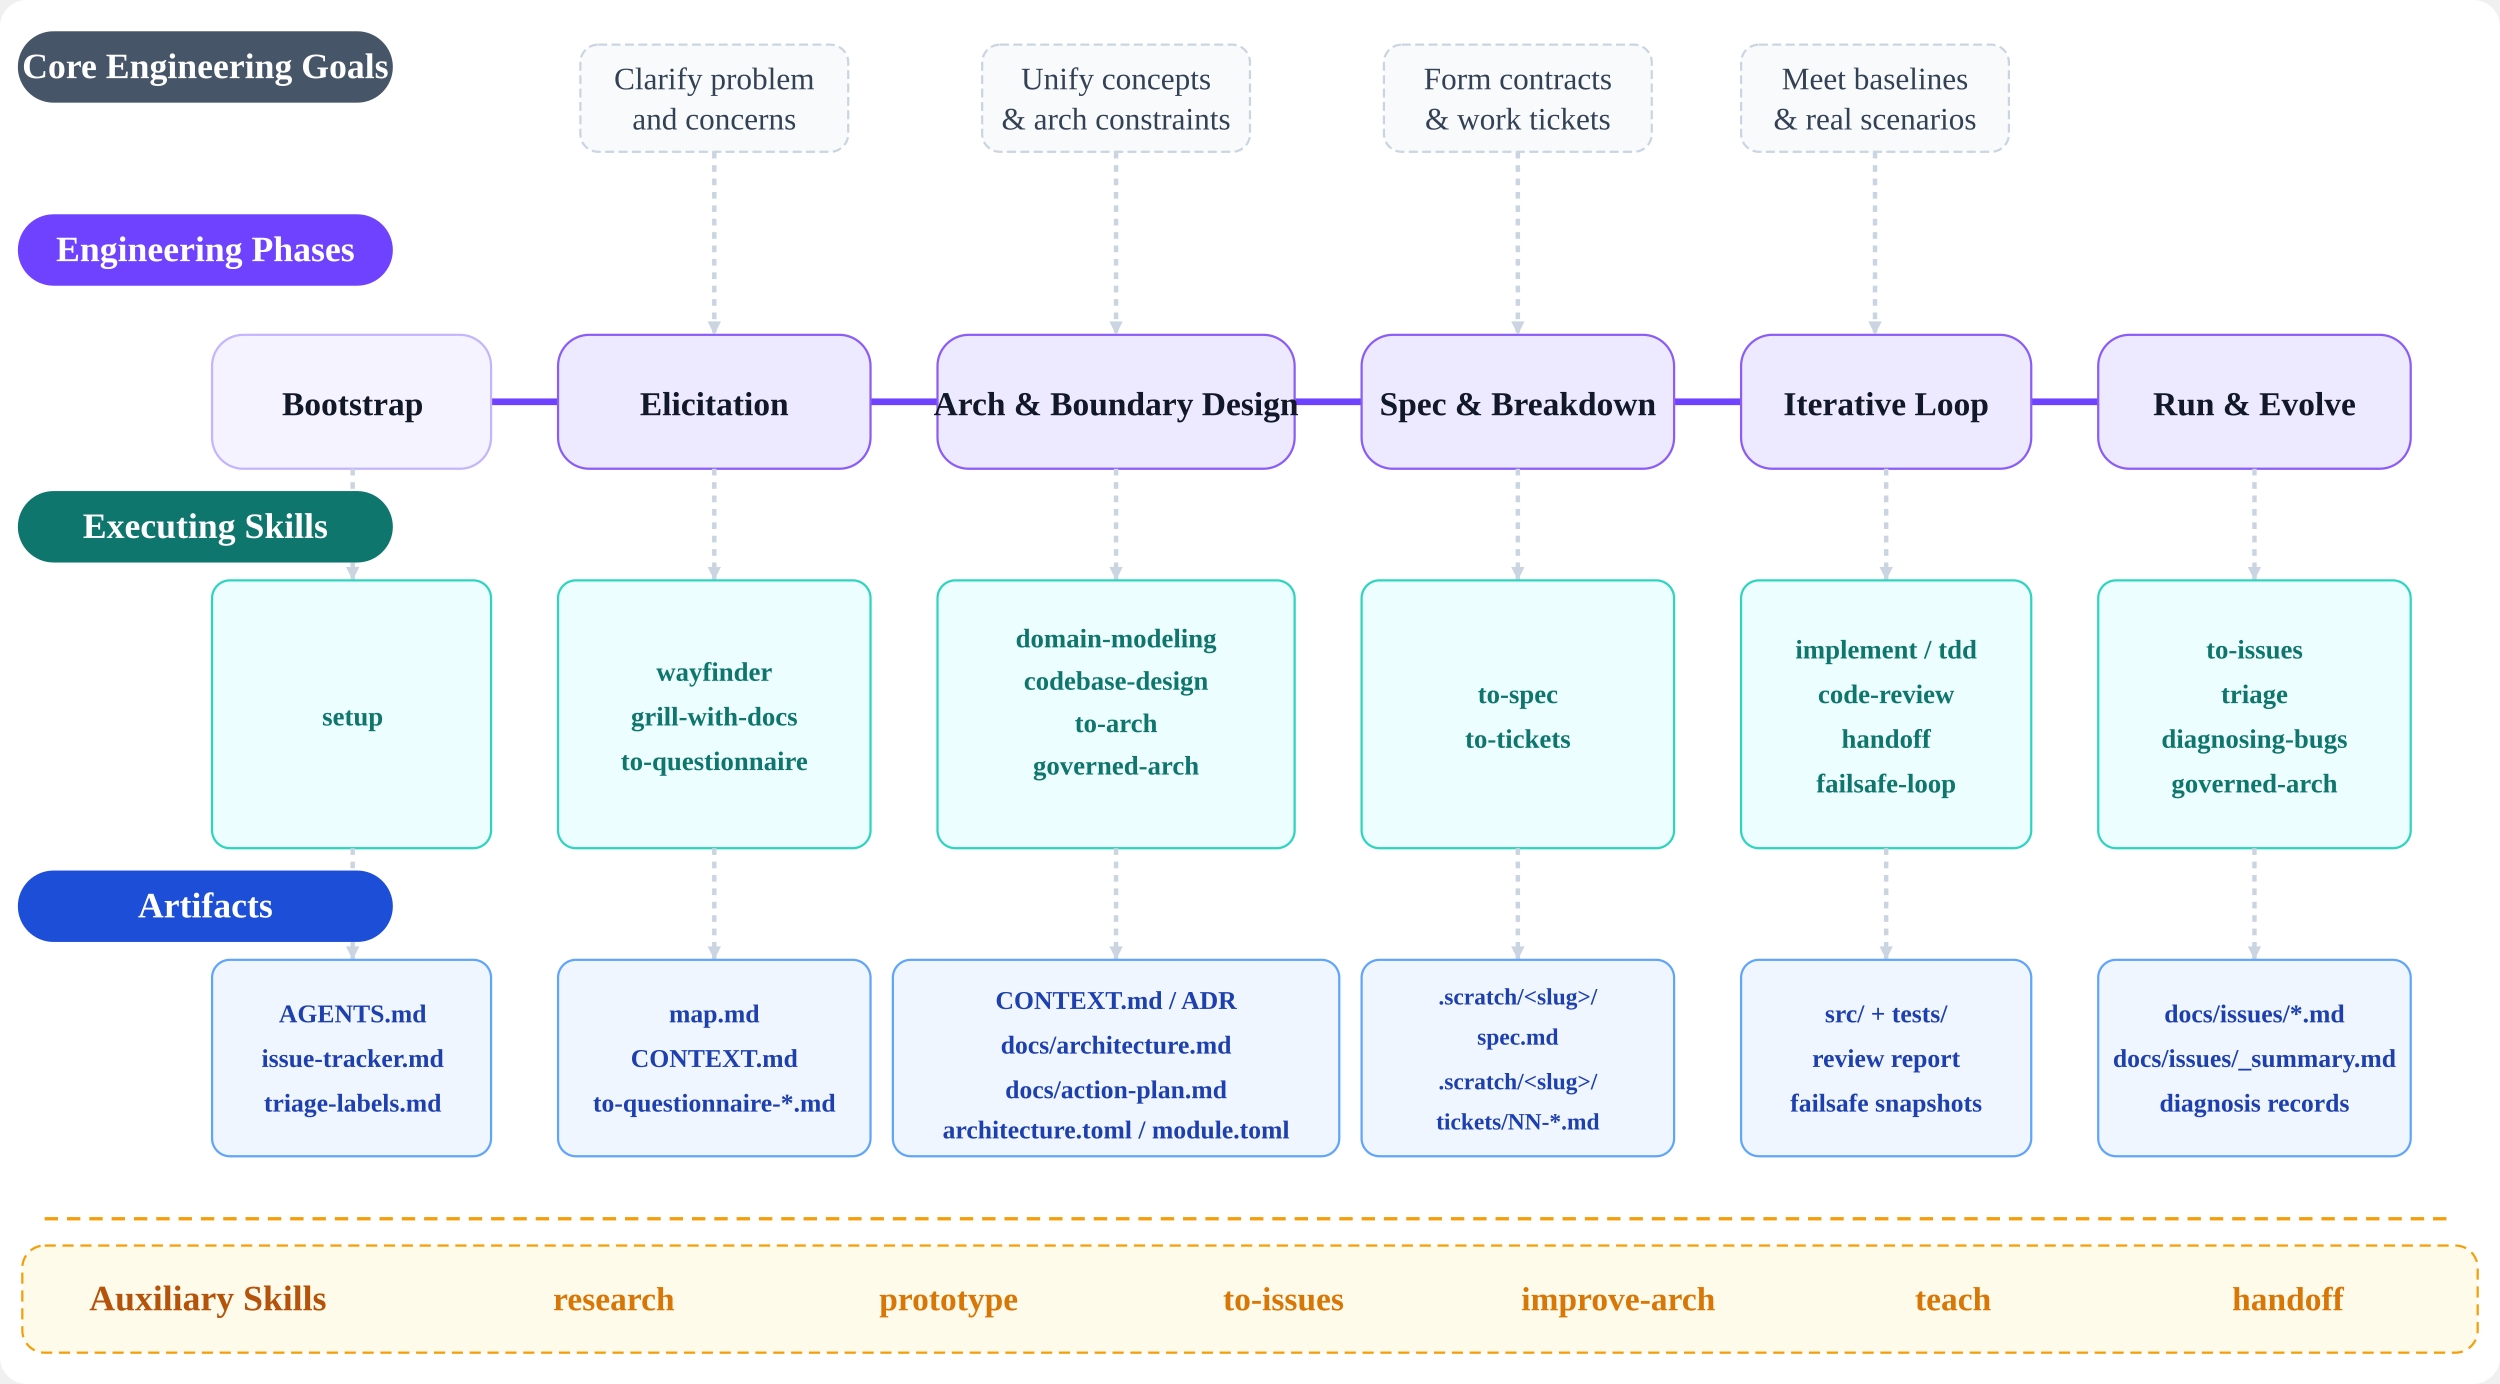
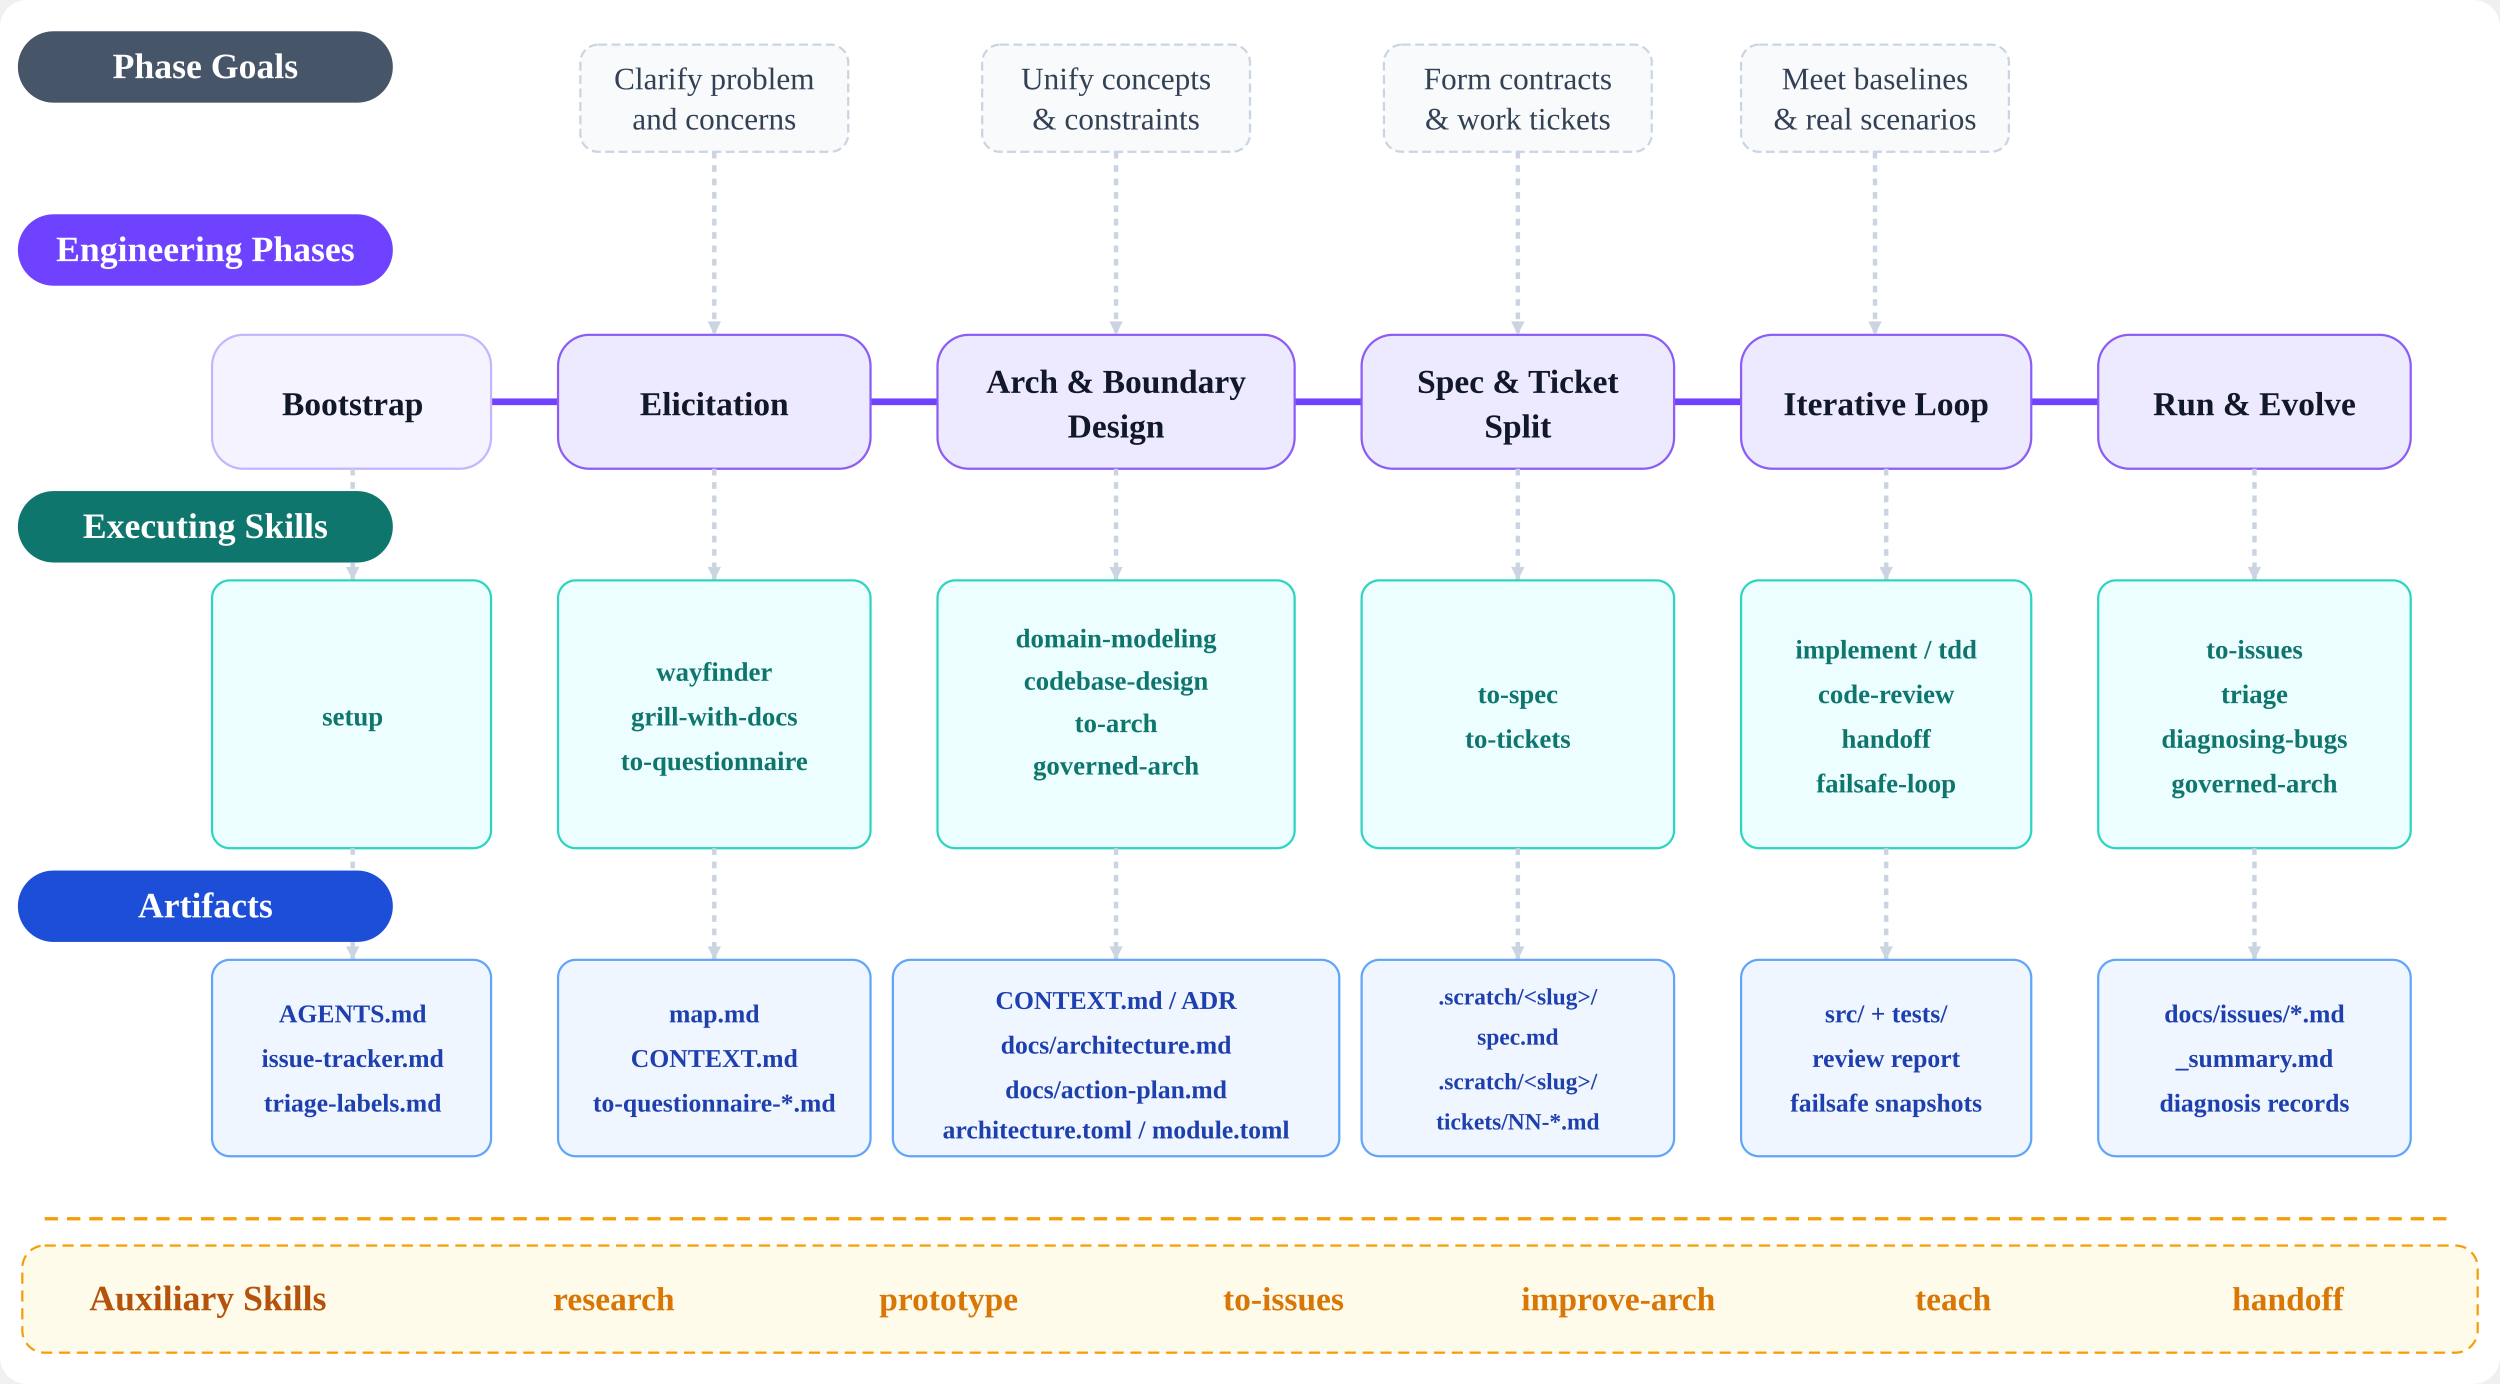
<svg xmlns="http://www.w3.org/2000/svg" viewBox="0 0 1120 620" width="100%" height="auto" role="img" aria-label="Software engineering life cycle and skill mapping diagram">
  <defs>
    <marker id="arrow-main" viewBox="0 0 8 8" refX="7" refY="4" markerWidth="8" markerHeight="8" markerUnits="userSpaceOnUse" orient="auto">
      <path d="M1 1 L7 4 L1 7 Z" fill="#6f42ff" />
    </marker>
    <marker id="arrow-dashed" viewBox="0 0 8 8" refX="7" refY="4" markerWidth="8" markerHeight="8" markerUnits="userSpaceOnUse" orient="auto">
      <path d="M1 1 L7 4 L1 7 Z" fill="#cbd5e1" />
    </marker>
  </defs>
  <rect x="0" y="0" width="1120" height="620" rx="12" fill="#ffffff" />
  <rect x="8" y="14" width="168" height="32" rx="16" fill="#475569" />
-   <text x="92" y="35" text-anchor="middle" font-size="16" font-weight="700" fill="#ffffff">Core Engineering Goals</text>
+   <text x="92" y="35" text-anchor="middle" font-size="16" font-weight="700" fill="#ffffff">Phase Goals</text>
  <rect x="260" y="20" width="120" height="48" rx="8" fill="#f8fafc" stroke="#cbd5e1" stroke-dasharray="4 2" />
  <text x="320" y="40" text-anchor="middle" font-size="14" fill="#334155">Clarify problem</text>
  <text x="320" y="58" text-anchor="middle" font-size="14" fill="#334155">and concerns</text>
  <rect x="440" y="20" width="120" height="48" rx="8" fill="#f8fafc" stroke="#cbd5e1" stroke-dasharray="4 2" />
  <text x="500" y="40" text-anchor="middle" font-size="14" fill="#334155">Unify concepts</text>
-   <text x="500" y="58" text-anchor="middle" font-size="14" fill="#334155">&amp; arch constraints</text>
+   <text x="500" y="58" text-anchor="middle" font-size="14" fill="#334155">&amp; constraints</text>
  <rect x="620" y="20" width="120" height="48" rx="8" fill="#f8fafc" stroke="#cbd5e1" stroke-dasharray="4 2" />
  <text x="680" y="40" text-anchor="middle" font-size="14" fill="#334155">Form contracts</text>
  <text x="680" y="58" text-anchor="middle" font-size="14" fill="#334155">&amp; work tickets</text>
  <rect x="780" y="20" width="120" height="48" rx="8" fill="#f8fafc" stroke="#cbd5e1" stroke-dasharray="4 2" />
  <text x="840" y="40" text-anchor="middle" font-size="14" fill="#334155">Meet baselines</text>
  <text x="840" y="58" text-anchor="middle" font-size="14" fill="#334155">&amp; real scenarios</text>
  <line x1="320" y1="68" x2="320" y2="150" stroke="#cbd5e1" stroke-width="2" stroke-dasharray="3 3" marker-end="url(#arrow-dashed)" />
  <line x1="500" y1="68" x2="500" y2="150" stroke="#cbd5e1" stroke-width="2" stroke-dasharray="3 3" marker-end="url(#arrow-dashed)" />
  <line x1="680" y1="68" x2="680" y2="150" stroke="#cbd5e1" stroke-width="2" stroke-dasharray="3 3" marker-end="url(#arrow-dashed)" />
  <line x1="840" y1="68" x2="840" y2="150" stroke="#cbd5e1" stroke-width="2" stroke-dasharray="3 3" marker-end="url(#arrow-dashed)" />
  <rect x="8" y="96" width="168" height="32" rx="16" fill="#6f42ff" />
  <text x="92" y="117" text-anchor="middle" font-size="16" font-weight="700" fill="#ffffff">Engineering Phases</text>
  <line x1="158" y1="180" x2="1050" y2="180" stroke="#6f42ff" stroke-width="3" marker-end="url(#arrow-main)" />
  <rect x="95" y="150" width="125" height="60" rx="14" fill="#f5f3ff" stroke="#c4b5fd" />
  <text x="158" y="186" text-anchor="middle" font-size="15" font-weight="600" fill="#111827">Bootstrap</text>
  <rect x="250" y="150" width="140" height="60" rx="14" fill="#ede9fe" stroke="#8b5cf6" />
  <text x="320" y="186" text-anchor="middle" font-size="15" font-weight="600" fill="#111827">Elicitation</text>
  <rect x="420" y="150" width="160" height="60" rx="14" fill="#ede9fe" stroke="#8b5cf6" />
-   <text x="500" y="186" text-anchor="middle" font-size="15" font-weight="600" fill="#111827">Arch &amp; Boundary Design</text>
+   <text x="500" y="176" text-anchor="middle" font-size="15" font-weight="600" fill="#111827">Arch &amp; Boundary</text>
+   <text x="500" y="196" text-anchor="middle" font-size="15" font-weight="600" fill="#111827">Design</text>
  <rect x="610" y="150" width="140" height="60" rx="14" fill="#ede9fe" stroke="#8b5cf6" />
-   <text x="680" y="186" text-anchor="middle" font-size="15" font-weight="600" fill="#111827">Spec &amp; Breakdown</text>
+   <text x="680" y="176" text-anchor="middle" font-size="15" font-weight="600" fill="#111827">Spec &amp; Ticket</text>
+   <text x="680" y="196" text-anchor="middle" font-size="15" font-weight="600" fill="#111827">Split</text>
  <rect x="780" y="150" width="130" height="60" rx="14" fill="#ede9fe" stroke="#8b5cf6" />
  <text x="845" y="186" text-anchor="middle" font-size="15" font-weight="600" fill="#111827">Iterative Loop</text>
  <rect x="940" y="150" width="140" height="60" rx="14" fill="#ede9fe" stroke="#8b5cf6" />
  <text x="1010" y="186" text-anchor="middle" font-size="15" font-weight="600" fill="#111827">Run &amp; Evolve</text>
  <line x1="158" y1="210" x2="158" y2="260" stroke="#cbd5e1" stroke-width="2" stroke-dasharray="3 3" marker-end="url(#arrow-dashed)" />
  <line x1="320" y1="210" x2="320" y2="260" stroke="#cbd5e1" stroke-width="2" stroke-dasharray="3 3" marker-end="url(#arrow-dashed)" />
  <line x1="500" y1="210" x2="500" y2="260" stroke="#cbd5e1" stroke-width="2" stroke-dasharray="3 3" marker-end="url(#arrow-dashed)" />
  <line x1="680" y1="210" x2="680" y2="260" stroke="#cbd5e1" stroke-width="2" stroke-dasharray="3 3" marker-end="url(#arrow-dashed)" />
  <line x1="845" y1="210" x2="845" y2="260" stroke="#cbd5e1" stroke-width="2" stroke-dasharray="3 3" marker-end="url(#arrow-dashed)" />
  <line x1="1010" y1="210" x2="1010" y2="260" stroke="#cbd5e1" stroke-width="2" stroke-dasharray="3 3" marker-end="url(#arrow-dashed)" />
  <rect x="8" y="220" width="168" height="32" rx="16" fill="#0f766e" />
  <text x="92" y="241" text-anchor="middle" font-size="16" font-weight="700" fill="#ffffff">Executing Skills</text>
  <rect x="95" y="260" width="125" height="120" rx="8" fill="#ecfeff" stroke="#2dd4bf" />
  <text x="158" y="325" text-anchor="middle" font-size="12" font-weight="600" fill="#0f766e">setup</text>
  <rect x="250" y="260" width="140" height="120" rx="8" fill="#ecfeff" stroke="#2dd4bf" />
  <text x="320" y="305" text-anchor="middle" font-size="12" font-weight="600" fill="#0f766e">wayfinder</text>
  <text x="320" y="325" text-anchor="middle" font-size="12" font-weight="600" fill="#0f766e">grill-with-docs</text>
  <text x="320" y="345" text-anchor="middle" font-size="12" font-weight="600" fill="#0f766e">to-questionnaire</text>
  <rect x="420" y="260" width="160" height="120" rx="8" fill="#ecfeff" stroke="#2dd4bf" />
  <text x="500" y="290" text-anchor="middle" font-size="12" font-weight="600" fill="#0f766e">domain-modeling</text>
  <text x="500" y="309" text-anchor="middle" font-size="12" font-weight="600" fill="#0f766e">codebase-design</text>
  <text x="500" y="328" text-anchor="middle" font-size="12" font-weight="600" fill="#0f766e">to-arch</text>
  <text x="500" y="347" text-anchor="middle" font-size="12" font-weight="600" fill="#0f766e">governed-arch</text>
  <rect x="610" y="260" width="140" height="120" rx="8" fill="#ecfeff" stroke="#2dd4bf" />
  <text x="680" y="315" text-anchor="middle" font-size="12" font-weight="600" fill="#0f766e">to-spec</text>
  <text x="680" y="335" text-anchor="middle" font-size="12" font-weight="600" fill="#0f766e">to-tickets</text>
  <rect x="780" y="260" width="130" height="120" rx="8" fill="#ecfeff" stroke="#2dd4bf" />
  <text x="845" y="295" text-anchor="middle" font-size="12" font-weight="600" fill="#0f766e">implement / tdd</text>
  <text x="845" y="315" text-anchor="middle" font-size="12" font-weight="600" fill="#0f766e">code-review</text>
  <text x="845" y="335" text-anchor="middle" font-size="12" font-weight="600" fill="#0f766e">handoff</text>
  <text x="845" y="355" text-anchor="middle" font-size="12" font-weight="600" fill="#0f766e">failsafe-loop</text>
  <rect x="940" y="260" width="140" height="120" rx="8" fill="#ecfeff" stroke="#2dd4bf" />
  <text x="1010" y="295" text-anchor="middle" font-size="12" font-weight="600" fill="#0f766e">to-issues</text>
  <text x="1010" y="315" text-anchor="middle" font-size="12" font-weight="600" fill="#0f766e">triage</text>
  <text x="1010" y="335" text-anchor="middle" font-size="12" font-weight="600" fill="#0f766e">diagnosing-bugs</text>
  <text x="1010" y="355" text-anchor="middle" font-size="12" font-weight="600" fill="#0f766e">governed-arch</text>
  <line x1="158" y1="380" x2="158" y2="430" stroke="#cbd5e1" stroke-width="2" stroke-dasharray="3 3" marker-end="url(#arrow-dashed)" />
  <line x1="320" y1="380" x2="320" y2="430" stroke="#cbd5e1" stroke-width="2" stroke-dasharray="3 3" marker-end="url(#arrow-dashed)" />
  <line x1="500" y1="380" x2="500" y2="430" stroke="#cbd5e1" stroke-width="2" stroke-dasharray="3 3" marker-end="url(#arrow-dashed)" />
  <line x1="680" y1="380" x2="680" y2="430" stroke="#cbd5e1" stroke-width="2" stroke-dasharray="3 3" marker-end="url(#arrow-dashed)" />
  <line x1="845" y1="380" x2="845" y2="430" stroke="#cbd5e1" stroke-width="2" stroke-dasharray="3 3" marker-end="url(#arrow-dashed)" />
  <line x1="1010" y1="380" x2="1010" y2="430" stroke="#cbd5e1" stroke-width="2" stroke-dasharray="3 3" marker-end="url(#arrow-dashed)" />
  <rect x="8" y="390" width="168" height="32" rx="16" fill="#1d4ed8" />
  <text x="92" y="411" text-anchor="middle" font-size="16" font-weight="700" fill="#ffffff">Artifacts</text>
  <rect x="95" y="430" width="125" height="88" rx="8" fill="#eff6ff" stroke="#60a5fa" />
  <text x="158" y="458" text-anchor="middle" font-size="11.5" font-weight="600" fill="#1e40af">AGENTS.md</text>
  <text x="158" y="478" text-anchor="middle" font-size="11.5" font-weight="600" fill="#1e40af">issue-tracker.md</text>
  <text x="158" y="498" text-anchor="middle" font-size="11.5" font-weight="600" fill="#1e40af">triage-labels.md</text>
  <rect x="250" y="430" width="140" height="88" rx="8" fill="#eff6ff" stroke="#60a5fa" />
  <text x="320" y="458" text-anchor="middle" font-size="11.5" font-weight="600" fill="#1e40af">map.md</text>
  <text x="320" y="478" text-anchor="middle" font-size="11.5" font-weight="600" fill="#1e40af">CONTEXT.md</text>
  <text x="320" y="498" text-anchor="middle" font-size="11.5" font-weight="600" fill="#1e40af">to-questionnaire-*.md</text>
  <rect x="400" y="430" width="200" height="88" rx="8" fill="#eff6ff" stroke="#60a5fa" />
  <text x="500" y="452" text-anchor="middle" font-size="11.5" font-weight="600" fill="#1e40af">CONTEXT.md / ADR</text>
  <text x="500" y="472" text-anchor="middle" font-size="11.5" font-weight="600" fill="#1e40af">docs/architecture.md</text>
  <text x="500" y="492" text-anchor="middle" font-size="11.5" font-weight="600" fill="#1e40af">docs/action-plan.md</text>
  <text x="500" y="510" text-anchor="middle" font-size="11.5" font-weight="600" fill="#1e40af">architecture.toml / module.toml</text>
  <rect x="610" y="430" width="140" height="88" rx="8" fill="#eff6ff" stroke="#60a5fa" />
  <text x="680" y="450" text-anchor="middle" font-size="10.5" font-weight="600" fill="#1e40af">.scratch/&lt;slug&gt;/</text>
  <text x="680" y="468" text-anchor="middle" font-size="10.5" font-weight="600" fill="#1e40af">spec.md</text>
  <text x="680" y="488" text-anchor="middle" font-size="10.5" font-weight="600" fill="#1e40af">.scratch/&lt;slug&gt;/</text>
  <text x="680" y="506" text-anchor="middle" font-size="10.5" font-weight="600" fill="#1e40af">tickets/NN-*.md</text>
  <rect x="780" y="430" width="130" height="88" rx="8" fill="#eff6ff" stroke="#60a5fa" />
  <text x="845" y="458" text-anchor="middle" font-size="11.5" font-weight="600" fill="#1e40af">src/ + tests/</text>
  <text x="845" y="478" text-anchor="middle" font-size="11.5" font-weight="600" fill="#1e40af">review report</text>
  <text x="845" y="498" text-anchor="middle" font-size="11.5" font-weight="600" fill="#1e40af">failsafe snapshots</text>
  <rect x="940" y="430" width="140" height="88" rx="8" fill="#eff6ff" stroke="#60a5fa" />
  <text x="1010" y="458" text-anchor="middle" font-size="11.5" font-weight="600" fill="#1e40af">docs/issues/*.md</text>
-   <text x="1010" y="478" text-anchor="middle" font-size="11.5" font-weight="600" fill="#1e40af">docs/issues/_summary.md</text>
+   <text x="1010" y="478" text-anchor="middle" font-size="11.5" font-weight="600" fill="#1e40af">_summary.md</text>
  <text x="1010" y="498" text-anchor="middle" font-size="11.5" font-weight="600" fill="#1e40af">diagnosis records</text>
  <line x1="20" y1="546" x2="1100" y2="546" stroke="#f59e0b" stroke-width="1.5" stroke-dasharray="6 4" />
  <rect x="10" y="558" width="1100" height="48" rx="10" fill="#fffbeb" stroke="#f59e0b" stroke-dasharray="5 3" />
  <text x="40" y="587" font-size="16" font-weight="700" fill="#b45309">Auxiliary Skills</text>
  <text x="275" y="587" text-anchor="middle" font-size="15" font-weight="600" fill="#d97706">research</text>
  <text x="425" y="587" text-anchor="middle" font-size="15" font-weight="600" fill="#d97706">prototype</text>
  <text x="575" y="587" text-anchor="middle" font-size="15" font-weight="600" fill="#d97706">to-issues</text>
  <text x="725" y="587" text-anchor="middle" font-size="15" font-weight="600" fill="#d97706">improve-arch</text>
  <text x="875" y="587" text-anchor="middle" font-size="15" font-weight="600" fill="#d97706">teach</text>
  <text x="1025" y="587" text-anchor="middle" font-size="15" font-weight="600" fill="#d97706">handoff</text>
</svg>
